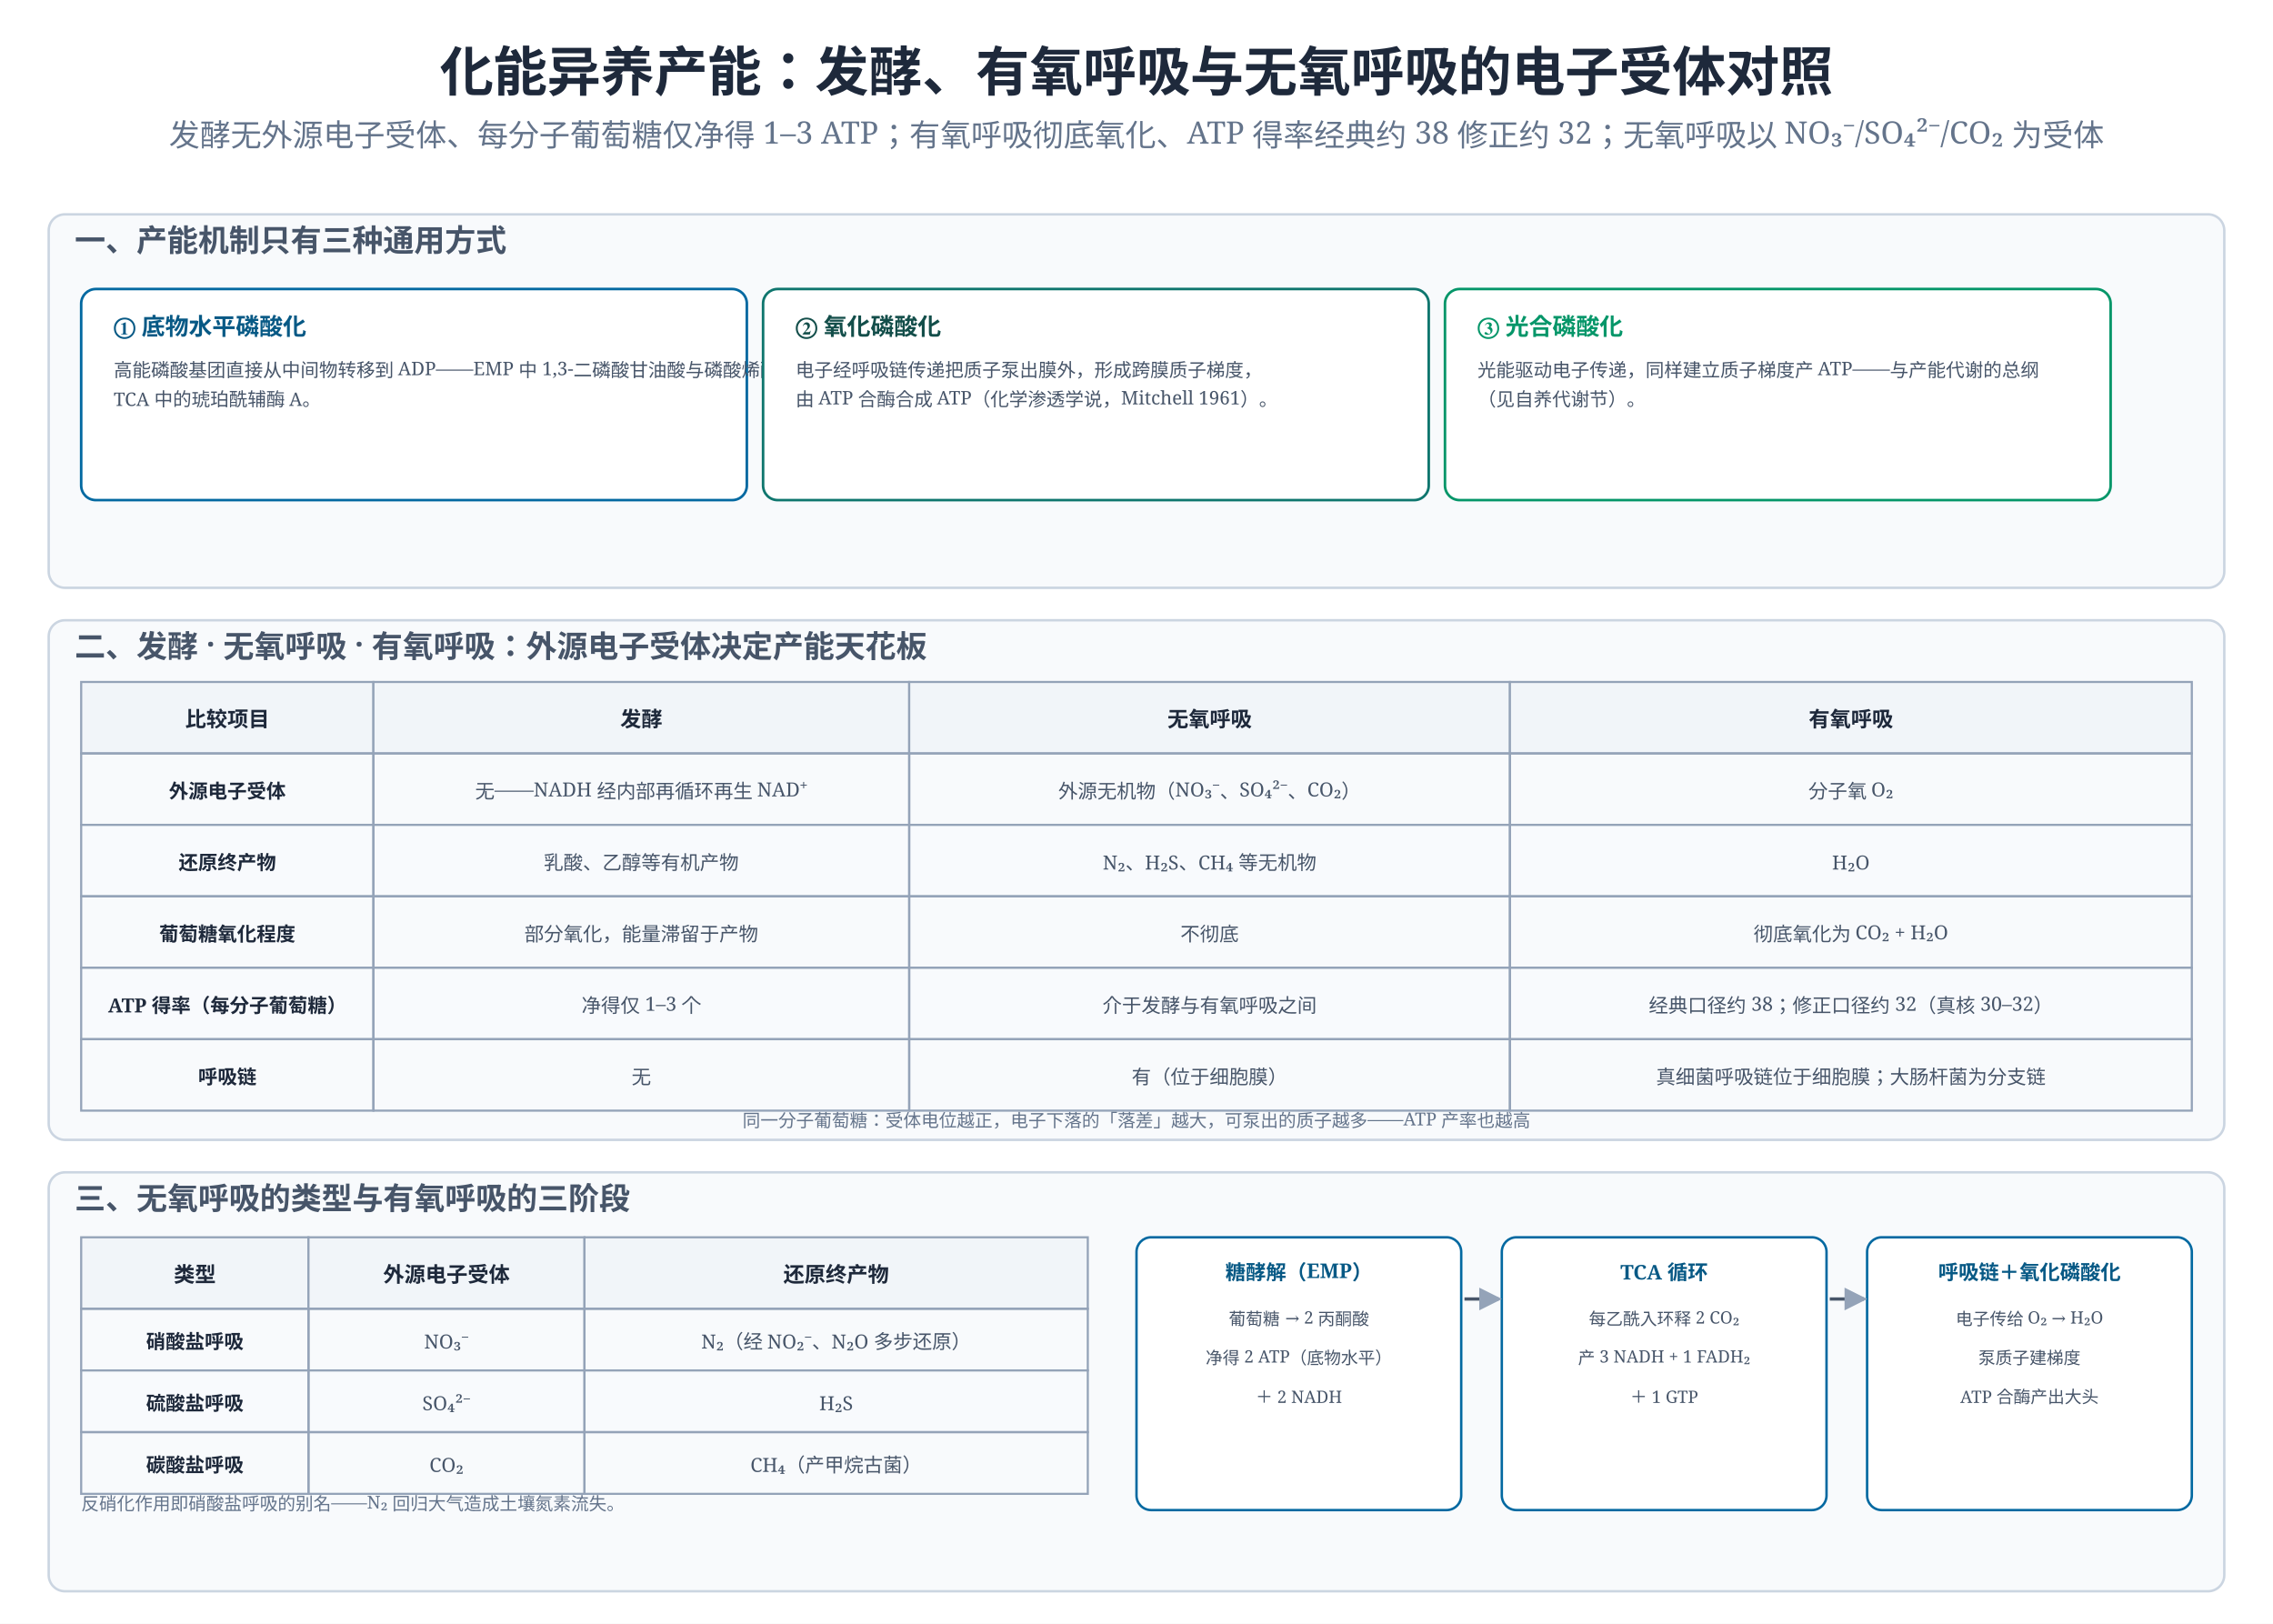
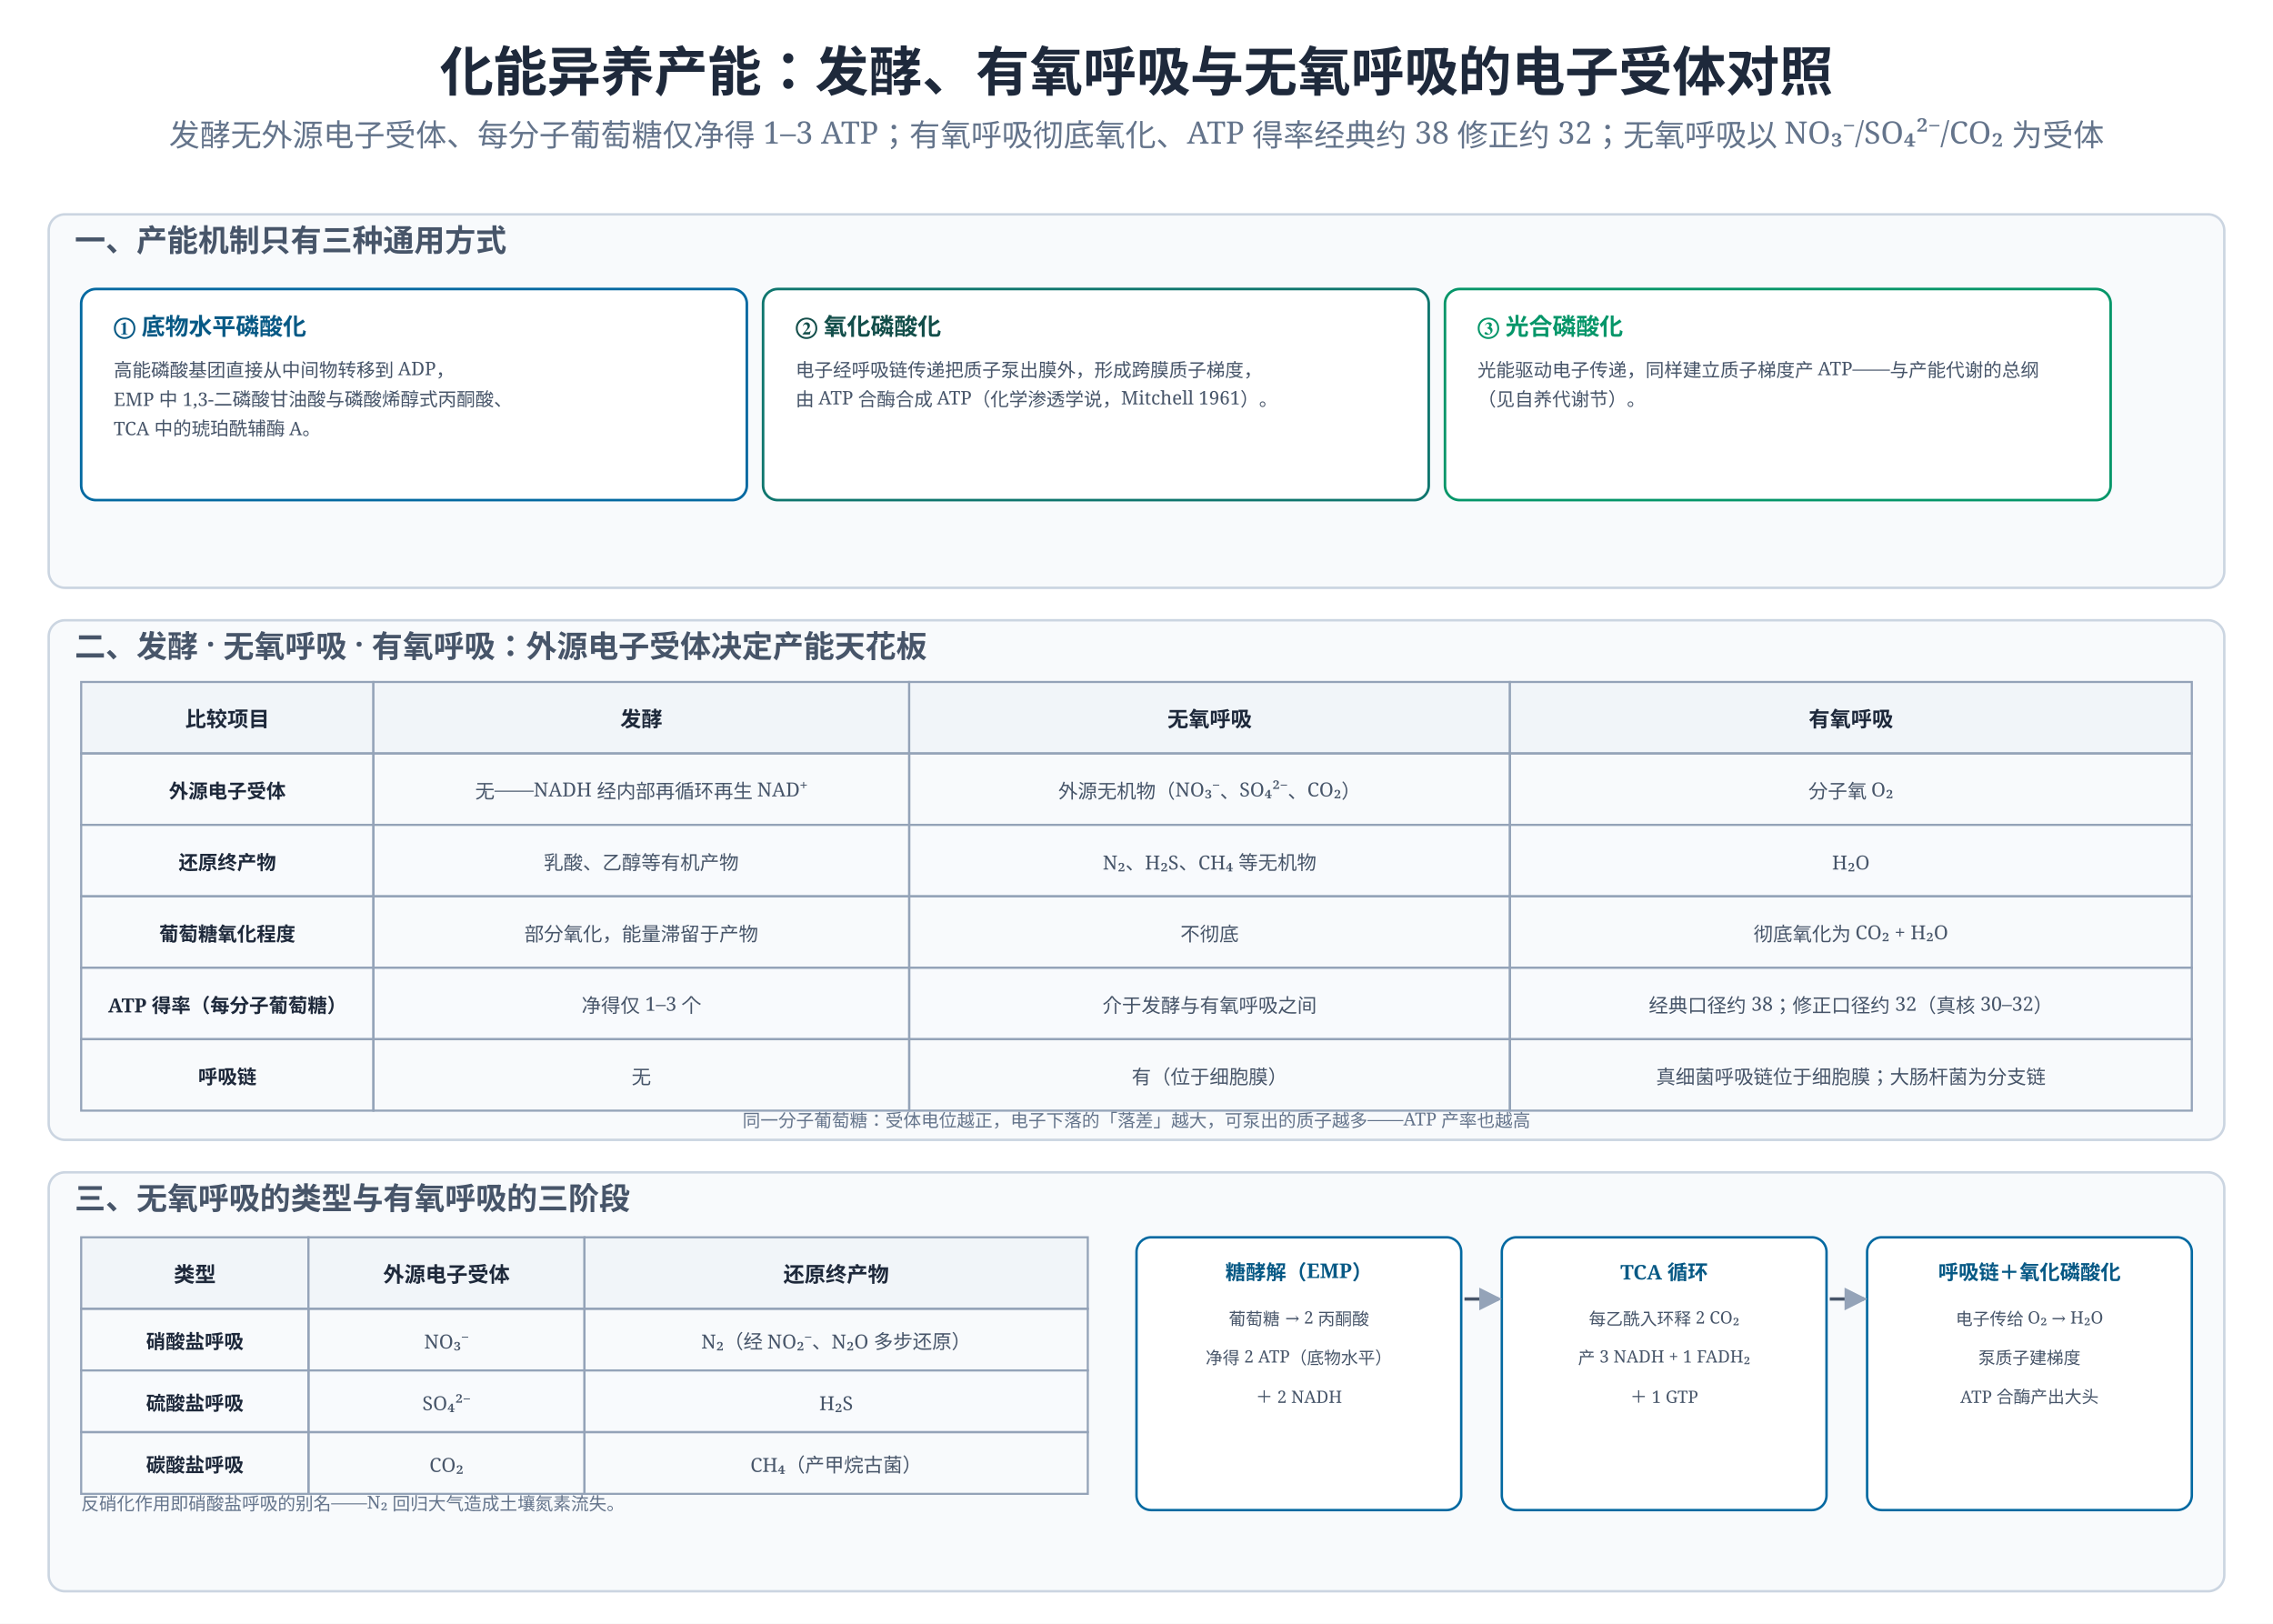
<svg xmlns="http://www.w3.org/2000/svg" width="1400" height="1000" viewBox="0 0 1400 1000" font-family="Noto Serif SC, LXGW WenKai, Songti SC, serif">
  <defs>
    <marker id="arr-ink" viewBox="0 0 10 10" refX="8.5" refY="5" markerWidth="7" markerHeight="7" orient="auto-start-reverse">
      <path d="M0,0 L10,5 L0,10 z" fill="#334155" />
    </marker>
    <marker id="arr-dna" viewBox="0 0 10 10" refX="8.5" refY="5" markerWidth="7" markerHeight="7" orient="auto-start-reverse">
      <path d="M0,0 L10,5 L0,10 z" fill="#0f766e" />
    </marker>
    <marker id="arr-rna" viewBox="0 0 10 10" refX="8.5" refY="5" markerWidth="7" markerHeight="7" orient="auto-start-reverse">
      <path d="M0,0 L10,5 L0,10 z" fill="#b45309" />
    </marker>
    <marker id="arr-pro" viewBox="0 0 10 10" refX="8.5" refY="5" markerWidth="7" markerHeight="7" orient="auto-start-reverse">
      <path d="M0,0 L10,5 L0,10 z" fill="#6d28d9" />
    </marker>
    <marker id="arr-enz" viewBox="0 0 10 10" refX="8.5" refY="5" markerWidth="7" markerHeight="7" orient="auto-start-reverse">
      <path d="M0,0 L10,5 L0,10 z" fill="#be185d" />
    </marker>
    <marker id="arr-acc" viewBox="0 0 10 10" refX="8.5" refY="5" markerWidth="7" markerHeight="7" orient="auto-start-reverse">
      <path d="M0,0 L10,5 L0,10 z" fill="#0369a1" />
    </marker>
    <marker id="arr-ok" viewBox="0 0 10 10" refX="8.5" refY="5" markerWidth="7" markerHeight="7" orient="auto-start-reverse">
      <path d="M0,0 L10,5 L0,10 z" fill="#059669" />
    </marker>
    <marker id="arr-warn" viewBox="0 0 10 10" refX="8.5" refY="5" markerWidth="7" markerHeight="7" orient="auto-start-reverse">
      <path d="M0,0 L10,5 L0,10 z" fill="#b45309" />
    </marker>
    <marker id="arr-bad" viewBox="0 0 10 10" refX="8.5" refY="5" markerWidth="7" markerHeight="7" orient="auto-start-reverse">
      <path d="M0,0 L10,5 L0,10 z" fill="#dc2626" />
    </marker>
    <marker id="arr-mute" viewBox="0 0 10 10" refX="8.5" refY="5" markerWidth="7" markerHeight="7" orient="auto-start-reverse">
      <path d="M0,0 L10,5 L0,10 z" fill="#94a3b8" />
    </marker>
  </defs>
  <rect x="0" y="0" width="1400" height="1000" fill="#ffffff" />
  <text x="700" y="56" text-anchor="middle" font-size="33" font-weight="700" fill="#1e293b">化能异养产能：发酵、有氧呼吸与无氧呼吸的电子受体对照</text>
  <text x="700" y="90" text-anchor="middle" font-size="19" fill="#64748b">发酵无外源电子受体、每分子葡萄糖仅净得 1–3 ATP；有氧呼吸彻底氧化、ATP 得率经典约 38 修正约 32；无氧呼吸以 NO₃⁻/SO₄²⁻/CO₂ 为受体</text>
  <rect x="30" y="132" width="1340" height="230" rx="10" fill="#f8fafc" stroke="#cbd5e1" stroke-width="1.5" />
  <text x="46" y="154.84" font-size="19" fill="#475569" font-weight="700">一、产能机制只有三种通用方式</text>
  <rect x="50" y="178" width="410" height="130" rx="9" fill="#ffffff" stroke="#0369a1" stroke-width="1.6" />
  <text x="70" y="206" font-size="14.5" fill="#075985" font-weight="700">① 底物水平磷酸化</text>
-   <text x="70" y="232" font-size="11.5" fill="#475569">高能磷酸基团直接从中间物转移到 ADP——EMP 中 1,3-二磷酸甘油酸与磷酸烯醇式丙酮酸、</text>
-   <text x="70" y="250" font-size="11.5" fill="#475569">TCA 中的琥珀酰辅酶 A。</text>
+   <text x="70" y="232" font-size="11.5" fill="#475569">高能磷酸基团直接从中间物转移到 ADP，</text>
+   <text x="70" y="250" font-size="11.5" fill="#475569">EMP 中 1,3-二磷酸甘油酸与磷酸烯醇式丙酮酸、</text>
+   <text x="70" y="268" font-size="11.5" fill="#475569">TCA 中的琥珀酰辅酶 A。</text>
  <rect x="470" y="178" width="410" height="130" rx="9" fill="#ffffff" stroke="#0f766e" stroke-width="1.6" />
  <text x="490" y="206" font-size="14.5" fill="#134e4a" font-weight="700">② 氧化磷酸化</text>
  <text x="490" y="232" font-size="11.5" fill="#475569">电子经呼吸链传递把质子泵出膜外，形成跨膜质子梯度，</text>
  <text x="490" y="250" font-size="11.5" fill="#475569">由 ATP 合酶合成 ATP（化学渗透学说，Mitchell 1961）。</text>
  <rect x="890" y="178" width="410" height="130" rx="9" fill="#ffffff" stroke="#059669" stroke-width="1.6" />
  <text x="910" y="206" font-size="14.5" fill="#059669" font-weight="700">③ 光合磷酸化</text>
  <text x="910" y="232" font-size="11.5" fill="#475569">光能驱动电子传递，同样建立质子梯度产 ATP——与产能代谢的总纲</text>
  <text x="910" y="250" font-size="11.5" fill="#475569">（见自养代谢节）。</text>
  <rect x="30" y="382" width="1340" height="320" rx="10" fill="#f8fafc" stroke="#cbd5e1" stroke-width="1.5" />
  <text x="46" y="404.84" font-size="19" fill="#475569" font-weight="700">二、发酵 · 无氧呼吸 · 有氧呼吸：外源电子受体决定产能天花板</text>
  <rect x="50" y="420" width="180" height="44" fill="#f1f5f9" stroke="#94a3b8" stroke-width="1.3" />
  <text x="140" y="447.5" font-size="13" fill="#1e293b" text-anchor="middle" font-weight="700">比较项目</text>
  <rect x="230" y="420" width="330" height="44" fill="#f1f5f9" stroke="#94a3b8" stroke-width="1.3" />
  <text x="395" y="447.5" font-size="13" fill="#1e293b" text-anchor="middle" font-weight="700">发酵</text>
  <rect x="560" y="420" width="370" height="44" fill="#f1f5f9" stroke="#94a3b8" stroke-width="1.3" />
  <text x="745" y="447.5" font-size="13" fill="#1e293b" text-anchor="middle" font-weight="700">无氧呼吸</text>
  <rect x="930" y="420" width="420" height="44" fill="#f1f5f9" stroke="#94a3b8" stroke-width="1.3" />
  <text x="1140" y="447.5" font-size="13" fill="#1e293b" text-anchor="middle" font-weight="700">有氧呼吸</text>
  <rect x="50" y="464" width="180" height="44" fill="none" stroke="#94a3b8" stroke-width="1.3" />
  <text x="140" y="491.5" font-size="12" fill="#1e293b" text-anchor="middle" font-weight="700">外源电子受体</text>
  <rect x="230" y="464" width="330" height="44" fill="none" stroke="#94a3b8" stroke-width="1.3" />
  <text x="395" y="491.5" font-size="12" fill="#475569" text-anchor="middle" font-weight="500">无——NADH 经内部再循环再生 NAD⁺</text>
  <rect x="560" y="464" width="370" height="44" fill="none" stroke="#94a3b8" stroke-width="1.3" />
  <text x="745" y="491.5" font-size="12" fill="#475569" text-anchor="middle" font-weight="500">外源无机物（NO₃⁻、SO₄²⁻、CO₂）</text>
  <rect x="930" y="464" width="420" height="44" fill="none" stroke="#94a3b8" stroke-width="1.3" />
  <text x="1140" y="491.5" font-size="12" fill="#475569" text-anchor="middle" font-weight="500">分子氧 O₂</text>
  <rect x="50" y="508" width="1300" height="44" fill="#f8fafc" fill-opacity="0.85" />
  <rect x="50" y="508" width="180" height="44" fill="none" stroke="#94a3b8" stroke-width="1.3" />
  <text x="140" y="535.5" font-size="12" fill="#1e293b" text-anchor="middle" font-weight="700">还原终产物</text>
  <rect x="230" y="508" width="330" height="44" fill="none" stroke="#94a3b8" stroke-width="1.3" />
  <text x="395" y="535.5" font-size="12" fill="#475569" text-anchor="middle" font-weight="500">乳酸、乙醇等有机产物</text>
  <rect x="560" y="508" width="370" height="44" fill="none" stroke="#94a3b8" stroke-width="1.3" />
  <text x="745" y="535.5" font-size="12" fill="#475569" text-anchor="middle" font-weight="500">N₂、H₂S、CH₄ 等无机物</text>
  <rect x="930" y="508" width="420" height="44" fill="none" stroke="#94a3b8" stroke-width="1.3" />
  <text x="1140" y="535.5" font-size="12" fill="#475569" text-anchor="middle" font-weight="500">H₂O</text>
  <rect x="50" y="552" width="180" height="44" fill="none" stroke="#94a3b8" stroke-width="1.3" />
  <text x="140" y="579.5" font-size="12" fill="#1e293b" text-anchor="middle" font-weight="700">葡萄糖氧化程度</text>
  <rect x="230" y="552" width="330" height="44" fill="none" stroke="#94a3b8" stroke-width="1.3" />
  <text x="395" y="579.5" font-size="12" fill="#475569" text-anchor="middle" font-weight="500">部分氧化，能量滞留于产物</text>
  <rect x="560" y="552" width="370" height="44" fill="none" stroke="#94a3b8" stroke-width="1.3" />
  <text x="745" y="579.5" font-size="12" fill="#475569" text-anchor="middle" font-weight="500">不彻底</text>
  <rect x="930" y="552" width="420" height="44" fill="none" stroke="#94a3b8" stroke-width="1.3" />
  <text x="1140" y="579.5" font-size="12" fill="#475569" text-anchor="middle" font-weight="500">彻底氧化为 CO₂ + H₂O</text>
  <rect x="50" y="596" width="1300" height="44" fill="#f8fafc" fill-opacity="0.85" />
  <rect x="50" y="596" width="180" height="44" fill="none" stroke="#94a3b8" stroke-width="1.3" />
  <text x="140" y="623.5" font-size="12" fill="#1e293b" text-anchor="middle" font-weight="700">ATP 得率（每分子葡萄糖）</text>
  <rect x="230" y="596" width="330" height="44" fill="none" stroke="#94a3b8" stroke-width="1.3" />
  <text x="395" y="623.5" font-size="12" fill="#475569" text-anchor="middle" font-weight="500">净得仅 1–3 个</text>
  <rect x="560" y="596" width="370" height="44" fill="none" stroke="#94a3b8" stroke-width="1.3" />
  <text x="745" y="623.5" font-size="12" fill="#475569" text-anchor="middle" font-weight="500">介于发酵与有氧呼吸之间</text>
  <rect x="930" y="596" width="420" height="44" fill="none" stroke="#94a3b8" stroke-width="1.3" />
  <text x="1140" y="623.5" font-size="12" fill="#475569" text-anchor="middle" font-weight="500">经典口径约 38；修正口径约 32（真核 30–32）</text>
  <rect x="50" y="640" width="180" height="44" fill="none" stroke="#94a3b8" stroke-width="1.3" />
  <text x="140" y="667.5" font-size="12" fill="#1e293b" text-anchor="middle" font-weight="700">呼吸链</text>
  <rect x="230" y="640" width="330" height="44" fill="none" stroke="#94a3b8" stroke-width="1.3" />
  <text x="395" y="667.5" font-size="12" fill="#475569" text-anchor="middle" font-weight="500">无</text>
  <rect x="560" y="640" width="370" height="44" fill="none" stroke="#94a3b8" stroke-width="1.3" />
  <text x="745" y="667.5" font-size="12" fill="#475569" text-anchor="middle" font-weight="500">有（位于细胞膜）</text>
  <rect x="930" y="640" width="420" height="44" fill="none" stroke="#94a3b8" stroke-width="1.3" />
  <text x="1140" y="667.5" font-size="12" fill="#475569" text-anchor="middle" font-weight="500">真细菌呼吸链位于细胞膜；大肠杆菌为分支链</text>
  <text x="700" y="694" font-size="11" fill="#64748b" text-anchor="middle">同一分子葡萄糖：受体电位越正，电子下落的「落差」越大，可泵出的质子越多——ATP 产率也越高</text>
  <rect x="30" y="722" width="1340" height="258" rx="10" fill="#f8fafc" stroke="#cbd5e1" stroke-width="1.5" />
  <text x="46" y="744.84" font-size="19" fill="#475569" font-weight="700">三、无氧呼吸的类型与有氧呼吸的三阶段</text>
  <rect x="50" y="762" width="140" height="44" fill="#f1f5f9" stroke="#94a3b8" stroke-width="1.3" />
  <text x="120" y="789.5" font-size="13" fill="#1e293b" text-anchor="middle" font-weight="700">类型</text>
  <rect x="190" y="762" width="170" height="44" fill="#f1f5f9" stroke="#94a3b8" stroke-width="1.3" />
  <text x="275" y="789.5" font-size="13" fill="#1e293b" text-anchor="middle" font-weight="700">外源电子受体</text>
  <rect x="360" y="762" width="310" height="44" fill="#f1f5f9" stroke="#94a3b8" stroke-width="1.3" />
  <text x="515" y="789.5" font-size="13" fill="#1e293b" text-anchor="middle" font-weight="700">还原终产物</text>
  <rect x="50" y="806" width="140" height="38" fill="none" stroke="#94a3b8" stroke-width="1.3" />
  <text x="120" y="830.5" font-size="12" fill="#1e293b" text-anchor="middle" font-weight="700">硝酸盐呼吸</text>
  <rect x="190" y="806" width="170" height="38" fill="none" stroke="#94a3b8" stroke-width="1.3" />
  <text x="275" y="830.5" font-size="12" fill="#475569" text-anchor="middle" font-weight="500">NO₃⁻</text>
  <rect x="360" y="806" width="310" height="38" fill="none" stroke="#94a3b8" stroke-width="1.3" />
  <text x="515" y="830.5" font-size="12" fill="#475569" text-anchor="middle" font-weight="500">N₂（经 NO₂⁻、N₂O 多步还原）</text>
  <rect x="50" y="844" width="620" height="38" fill="#f8fafc" fill-opacity="0.85" />
  <rect x="50" y="844" width="140" height="38" fill="none" stroke="#94a3b8" stroke-width="1.3" />
  <text x="120" y="868.5" font-size="12" fill="#1e293b" text-anchor="middle" font-weight="700">硫酸盐呼吸</text>
  <rect x="190" y="844" width="170" height="38" fill="none" stroke="#94a3b8" stroke-width="1.3" />
  <text x="275" y="868.5" font-size="12" fill="#475569" text-anchor="middle" font-weight="500">SO₄²⁻</text>
  <rect x="360" y="844" width="310" height="38" fill="none" stroke="#94a3b8" stroke-width="1.3" />
  <text x="515" y="868.5" font-size="12" fill="#475569" text-anchor="middle" font-weight="500">H₂S</text>
  <rect x="50" y="882" width="140" height="38" fill="none" stroke="#94a3b8" stroke-width="1.3" />
  <text x="120" y="906.5" font-size="12" fill="#1e293b" text-anchor="middle" font-weight="700">碳酸盐呼吸</text>
  <rect x="190" y="882" width="170" height="38" fill="none" stroke="#94a3b8" stroke-width="1.3" />
  <text x="275" y="906.5" font-size="12" fill="#475569" text-anchor="middle" font-weight="500">CO₂</text>
  <rect x="360" y="882" width="310" height="38" fill="none" stroke="#94a3b8" stroke-width="1.3" />
  <text x="515" y="906.5" font-size="12" fill="#475569" text-anchor="middle" font-weight="500">CH₄（产甲烷古菌）</text>
  <text x="50" y="930" font-size="11" fill="#64748b">反硝化作用即硝酸盐呼吸的别名——N₂ 回归大气造成土壤氮素流失。</text>
  <rect x="700" y="762" width="200" height="168" rx="9" fill="#ffffff" stroke="#0369a1" stroke-width="1.5" />
  <text x="800" y="788" font-size="12.5" fill="#075985" text-anchor="middle" font-weight="700">糖酵解（EMP）</text>
  <text x="800" y="816" font-size="10.5" fill="#475569" text-anchor="middle">葡萄糖 → 2 丙酮酸</text>
  <text x="800" y="840" font-size="10.5" fill="#475569" text-anchor="middle">净得 2 ATP（底物水平）</text>
  <text x="800" y="864" font-size="10.5" fill="#475569" text-anchor="middle">＋ 2 NADH</text>
  <rect x="925" y="762" width="200" height="168" rx="9" fill="#ffffff" stroke="#0369a1" stroke-width="1.5" />
  <text x="1025" y="788" font-size="12.5" fill="#075985" text-anchor="middle" font-weight="700">TCA 循环</text>
  <text x="1025" y="816" font-size="10.5" fill="#475569" text-anchor="middle">每乙酰入环释 2 CO₂</text>
  <text x="1025" y="840" font-size="10.5" fill="#475569" text-anchor="middle">产 3 NADH + 1 FADH₂</text>
  <text x="1025" y="864" font-size="10.5" fill="#475569" text-anchor="middle">＋ 1 GTP</text>
  <rect x="1150" y="762" width="200" height="168" rx="9" fill="#ffffff" stroke="#0369a1" stroke-width="1.5" />
  <text x="1250" y="788" font-size="12.5" fill="#075985" text-anchor="middle" font-weight="700">呼吸链＋氧化磷酸化</text>
  <text x="1250" y="816" font-size="10.5" fill="#475569" text-anchor="middle">电子传给 O₂ → H₂O</text>
  <text x="1250" y="840" font-size="10.5" fill="#475569" text-anchor="middle">泵质子建梯度</text>
  <text x="1250" y="864" font-size="10.5" fill="#475569" text-anchor="middle">ATP 合酶产出大头</text>
  <line x1="902" y1="800" x2="923" y2="800" stroke="#475569" stroke-width="2" marker-end="url(#arr-mute)" />
  <line x1="1127" y1="800" x2="1148" y2="800" stroke="#475569" stroke-width="2" marker-end="url(#arr-mute)" />
</svg>
